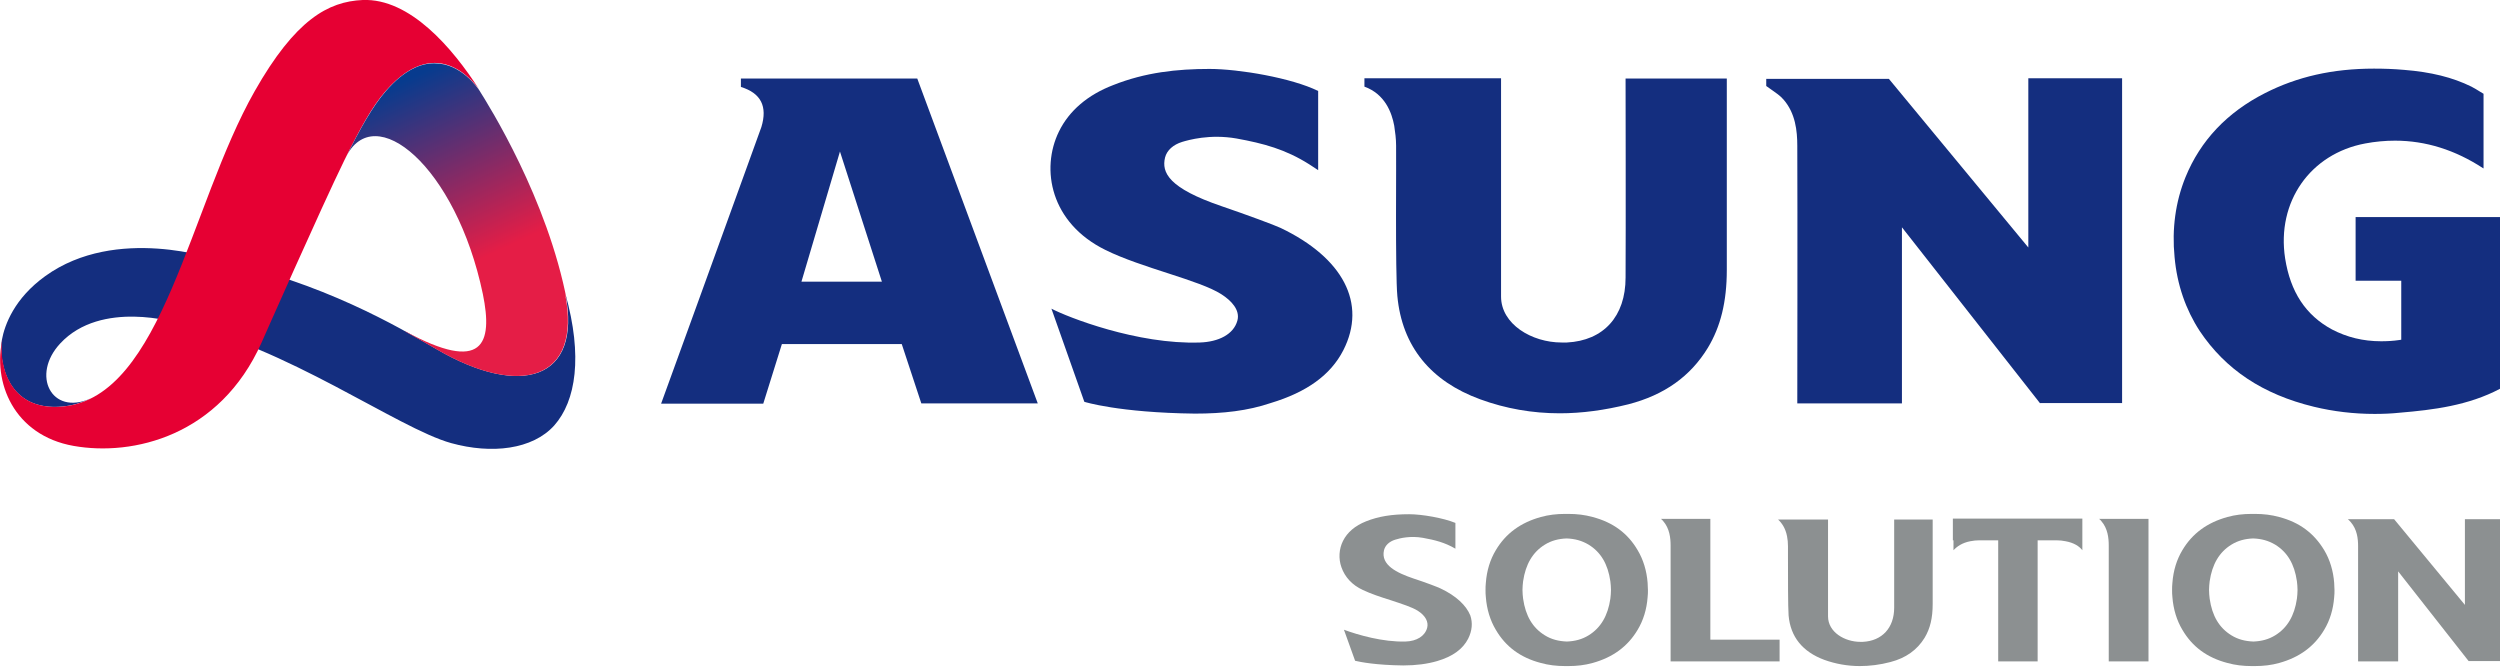
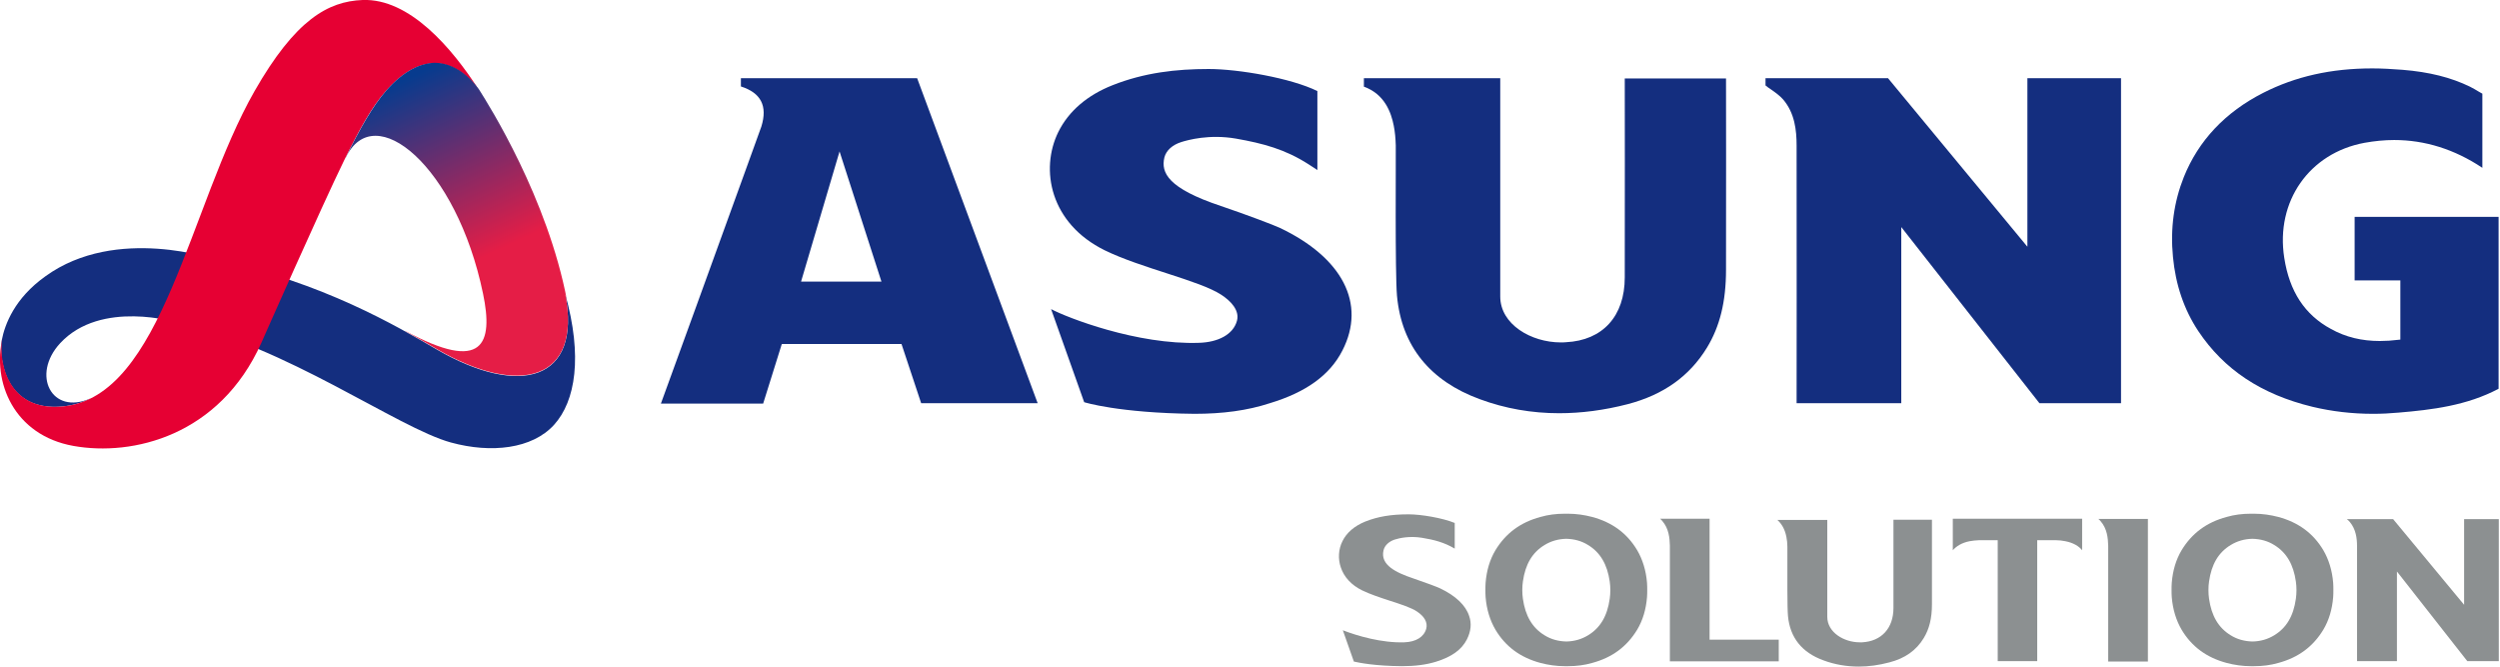
- <svg xmlns="http://www.w3.org/2000/svg" xmlns:xlink="http://www.w3.org/1999/xlink" version="1.1" id="레이어_1" x="0px" y="0px" viewBox="0 0 805.1 214.7" style="enable-background:new 0 0 805.1 214.7;" xml:space="preserve">
+ <svg xmlns="http://www.w3.org/2000/svg" xmlns:xlink="http://www.w3.org/1999/xlink" version="1.1" id="레이어_1" x="0px" y="0px" viewBox="0 0 1246.3 332.3" style="enable-background:new 0 0 1246.3 332.3;" xml:space="preserve">
  <style type="text/css">
	.st0{fill:#142E7F;}
	.st1{fill:#E60033;}
	
- 		.st2{clip-path:url(#SVGID_00000153671110602352476730000012308291835537389955_);fill:url(#SVGID_00000093148673965321555160000003756831846693790873_);}
+ 		.st2{clip-path:url(#SVGID_00000032615917750129510030000012258886001036664728_);fill:url(#SVGID_00000138568042831371975840000010454297288095134862_);}
	.st3{fill:#8C9091;}
</style>
  <g>
    <g>
-       <path class="st0" d="M758.6,69.9v20.5h14.7v19l-0.6,0.1c-2,0.3-4,0.4-5.9,0.4c-5.8,0-11-1.3-15.8-3.8    c-8.5-4.6-13.4-12.1-15.1-22.9c-2.8-18.2,8.1-33.7,25.8-37c3.2-0.6,6.4-0.9,9.6-0.9c9.9,0,19.4,3,28.4,8.9c0,0,0,0,0.1,0V30.2    c-0.3-0.2-0.7-0.4-1-0.6c-1-0.6-1.9-1.2-2.9-1.7c-6.1-3-13-4.7-21.7-5.4c-3.4-0.3-6.6-0.4-9.7-0.4c-13.3,0-24.7,2.6-35.1,7.9    c-12.2,6.2-20.8,15.3-25.6,27.1c-3.2,7.9-4.4,16.6-3.5,25.7c0.8,8.9,3.6,16.9,8.1,23.8c8.3,12.4,20.3,20.4,36.8,24.4    c6.2,1.5,12.8,2.3,19.5,2.3c2.7,0,5.4-0.1,8.2-0.4c10.7-0.9,22-2.3,32.2-7.7V69.9H758.6z" />
-       <path class="st0" d="M657,129.9l-44.5-56.7v56.7h-33.7c0,0,0.1-62.9,0-82.9c0-4.9-0.6-10.5-4.4-14.9c-1.1-1.3-2.5-2.2-3.9-3.2    c-0.6-0.4-1.1-0.8-1.7-1.2v-2.3h39.5l44.9,54.3V25.2h30.2v104.6H657z" />
-       <path class="st0" d="M502.3,133.1c-8.8,0-17.4-1.5-25.6-4.5c-15.9-5.8-25.2-17-26.7-33.3c-0.7-7.5-0.3-44.9-0.4-48.4    c0-2.2-0.3-4.4-0.6-6.4c-0.8-4.3-3-10.2-9.6-12.6v-2.7h44v70.3c0,8.9,9.9,14.8,19.5,14.8c0.5,0,1.1,0,1.7,0    c11.8-0.6,18.9-8.4,18.9-20.9c0.1-14.4,0-64.1,0-64.1h32.6c0,0,0,47.1,0,61.6c0,10.3-2,18.3-6.1,25.1c-5.6,9.2-14,15.2-25.6,18.2    C516.8,132.1,509.4,133.1,502.3,133.1" />
-       <path class="st0" d="M384.8,133.2c-24.6-0.3-35.6-3.8-35.6-3.8l-10.6-30c5.1,2.7,27.7,11.6,47.8,10.9c6-0.2,10.9-2.6,12.1-7.1    c0.9-3.4-2-6.4-5.1-8.4c-7.1-4.6-25.7-8.5-37.4-14.3c-17.7-8.7-20.9-26-15-38.1c3.3-6.8,9.4-11.9,17.5-15    c10.3-4.1,20.6-5.2,31-5.2c9.5,0,26.5,2.9,35,7.1v25.5l-0.3-0.2c-0.9-0.6-1.7-1.1-2.6-1.7c-7.6-4.8-14.6-6.7-23.4-8.3    c-8.6-1.5-15.5,0.5-17.5,1.1c-2.9,0.9-4.9,2.7-5.5,5c-1.2,4.9,1.2,9.9,18.2,15.7c8.2,2.8,17.1,6.1,19,7    c20.1,9.6,27.9,24.3,20.2,39.4c-4.1,8-11.8,13.5-23.4,17C401.8,132.3,393.9,133.2,384.8,133.2" />
-       <path class="st0" d="M212.9,130c0,0,20.9-57.5,27.6-76.1l4.7-13c2-6.6-0.1-10.9-6.6-12.9v-2.7h56.8l38.8,104.6h-37.5l-6.3-19.1    h-38.6l-6,19.2H212.9z M258.1,90.7h25.9l-13.5-41.9L258.1,90.7z" />
-       <path class="st0" d="M182.1,94.7c5.4,27.9-14.6,33.4-41.4,17.8c-12.6-7.3-36.7-21.6-71.1-28.9c0,0-32.1-11.2-55,5.3    c-10,7.2-13.1,15.7-14,20.6c-1,6.5,1.4,23.2,19.7,21.4c3.1-0.3,6-1.2,8.8-2.5l-0.1,0c-12.4,5.5-19.1-7.6-9.6-17.8    c13.2-14.2,37.7-6.6,37.7-6.6c34.9,7.4,70.9,33.9,88.2,38.7c13,3.6,26.2,2.1,33.2-5.7C185.5,129.1,187.7,114.7,182.1,94.7" />
-       <path class="st1" d="M82,29.4c-21,37-29.5,98.3-61.6,101.5c-19.2,1.9-20.9-16.5-19.5-22.2c-3.5,14.4,3.6,31.5,22.8,34.9    c19.1,3.4,47.1-3.2,60.5-33.2c0,0,19.3-43.7,26.7-58.8c4.9-9.9,8.9-17.3,13.4-22.4c17.2-19.6,29.5-0.9,30-0.4    C145.7,15.4,132-0.6,116.8,0C105.7,0.5,95.1,6.3,82,29.4" />
+       <path class="st0" d="M1174.3,108.1v31.7h22.8v29.5l-1,0.1c-3.2,0.4-6.2,0.6-9.2,0.6c-9,0-17-1.9-24.4-6    c-13.1-7.1-20.7-18.7-23.3-35.5c-4.4-28.1,12.5-52.2,40-57.3c5-0.9,10-1.4,14.8-1.4c15.3,0,30.1,4.6,43.9,13.8c0,0,0.1,0,0.1,0.1    v-37c-0.5-0.3-1-0.6-1.6-0.9c-1.5-0.9-3-1.8-4.6-2.6c-9.5-4.6-20.2-7.3-33.6-8.4c-5.2-0.4-10.3-0.7-15.1-0.7    c-20.5,0-38.3,4-54.4,12.2c-18.9,9.6-32.3,23.8-39.6,42c-4.9,12.3-6.8,25.6-5.4,39.8c1.3,13.8,5.5,26.2,12.6,36.9    c12.8,19.2,31.4,31.6,57,37.8c9.6,2.3,19.8,3.5,30.2,3.5c4.2,0,8.4-0.2,12.7-0.6c16.6-1.4,34.1-3.5,49.9-11.9v-85.7H1174.3z" />
+       <path class="st0" d="M1017.1,201l-68.9-87.8V201H896c0,0,0.1-97.3,0-128.4c0-7.6-0.9-16.3-6.8-23.1c-1.7-1.9-3.8-3.4-6.1-5    c-0.9-0.6-1.8-1.2-2.6-1.9v-3.6h61.1l69.5,84v-84h46.7v162H1017.1z" />
+       <path class="st0" d="M777.6,206c-13.6,0-26.9-2.3-39.6-7c-24.6-9-39-26.3-41.3-51.6c-1-11.6-0.5-69.5-0.6-74.9    c-0.1-3.5-0.4-6.8-1-9.8c-1.3-6.7-4.6-15.8-14.9-19.5V39h68v108.8c0,13.9,15.4,22.9,30.2,22.9c0.9,0,1.7,0,2.6-0.1    c18.3-0.9,29.3-13,29.3-32.3c0.1-22.3,0-99.2,0-99.2h50.5c0,0,0.1,72.9,0,95.4c0,15.9-3.1,28.3-9.5,38.8    c-8.7,14.2-21.6,23.5-39.6,28.2C800.1,204.5,788.6,206,777.6,206" />
+       <path class="st0" d="M595.7,206.3c-38-0.4-55-5.8-55-5.8l-16.5-46.4c7.9,4.2,42.9,17.9,73.9,16.8c9.2-0.3,16.9-4,18.8-11    c1.4-5.2-3.1-9.9-7.9-13c-10.9-7.1-39.8-13.2-58-22.1c-27.3-13.4-32.4-40.3-23.2-59c5.2-10.5,14.6-18.4,27-23.3    c15.9-6.3,31.8-8.1,48-8.1c14.7,0,41,4.5,54.2,11v39.4l-0.4-0.3c-1.4-0.9-2.7-1.8-4-2.6c-11.7-7.5-22.6-10.4-36.2-12.8    c-13.3-2.3-24,0.7-27.2,1.7c-4.5,1.4-7.6,4.2-8.5,7.7c-1.8,7.6,1.8,15.4,28.2,24.2c12.7,4.3,26.4,9.5,29.4,10.9    c31.1,14.8,43.2,37.7,31.2,61.1c-6.3,12.4-18.3,20.9-36.2,26.3C622,204.7,609.7,206.3,595.7,206.3" />
+       <path class="st0" d="M329.6,201.2c0,0,32.4-89,42.8-117.9l7.3-20.2c3.2-10.3-0.2-16.8-10.2-20V39h87.9l60.1,162h-58.1l-9.8-29.5    h-59.7l-9.3,29.7H329.6z M399.5,140.4h40.1l-20.9-64.9L399.5,140.4z" />
+       <path class="st0" d="M281.9,146.6c8.4,43.2-22.6,51.7-64.1,27.6c-19.6-11.4-56.8-33.5-110-44.7c0,0-49.7-17.4-85.1,8.2    C7.2,148.7,2.4,161.8,0.9,169.5c-1.6,10,2.1,35.9,30.5,33.1c4.9-0.5,9.4-1.8,13.6-3.9l-0.1,0c-19.1,8.4-29.5-11.8-14.9-27.6    c20.4-22,58.4-10.3,58.4-10.3c54,11.5,109.8,52.5,136.5,59.8c20.1,5.5,40.5,3.2,51.4-8.8C287.1,199.9,290.6,177.6,281.9,146.6" />
+       <path class="st1" d="M126.9,45.5c-32.6,57.2-45.7,152.2-95.4,157.1C1.9,205.5-0.8,177,1.3,168.2C-4.1,190.5,7,217,36.6,222.3    c29.5,5.3,72.9-5,93.7-51.3c0,0,29.9-67.7,41.3-91c7.5-15.3,13.8-26.7,20.8-34.6c26.7-30.4,45.7-1.4,46.4-0.6    c-13.4-20.9-34.6-45.7-58-44.8C163.6,0.7,147.3,9.8,126.9,45.5" />
      <g>
        <defs>
-           <path id="SVGID_1_" d="M124.3,29.3c-4.3,4.9-8.3,12.1-13,21.5c0,0,0,0,0,0c9.1-19,35.6,2.7,44.2,43.9c3.3,16.1,0.1,25.6-25,12      l0,0.1c3.9,2.1,7.3,4.1,10.1,5.7c26.8,15.6,46.8,10.1,41.4-17.8c0.2,0.8,0.4,1.5,0.6,2.3c-6.3-33-25.1-62.9-28.3-68      c-0.3-0.4-5.7-8.6-14.3-8.6C135.6,20.3,130.2,22.5,124.3,29.3" />
+           <path id="SVGID_1_" d="M192.5,45.3c-6.7,7.7-12.9,18.7-20.1,33.2c0,0,0,0,0.1,0c14.1-29.5,55.2,4.2,68.4,67.9      c5.2,24.9,0.2,39.7-38.7,18.6l0,0.1c6,3.3,11.3,6.4,15.6,8.9c41.5,24.1,72.5,15.6,64.1-27.6c0.3,1.2,0.6,2.3,0.9,3.5      c-9.7-51.1-38.9-97.4-43.9-105.3c-0.5-0.6-8.9-13.3-22.1-13.3C209.9,31.5,201.6,34.9,192.5,45.3" />
        </defs>
-         <clipPath id="SVGID_00000058565329474779943100000018385870603997903279_">
+         <clipPath id="SVGID_00000129903155098054908570000005775845992599283850_">
          <use xlink:href="#SVGID_1_" style="overflow:visible;" />
        </clipPath>
-         <linearGradient id="SVGID_00000119089741369134821600000012199031483888637106_" gradientUnits="userSpaceOnUse" x1="-271.555" y1="517.941" x2="-268.396" y2="517.941" gradientTransform="matrix(13.8979 29.8041 29.8041 -13.8979 -11535.19 15318.956)">
+         <linearGradient id="SVGID_00000120548625113044222100000015863426162757343662_" gradientUnits="userSpaceOnUse" x1="-54.843" y1="600.592" x2="-49.953" y2="600.592" gradientTransform="matrix(13.8979 29.8041 29.8041 -13.8979 -16940.494 10023.647)">
          <stop offset="0" style="stop-color:#073B8E" />
          <stop offset="0.6" style="stop-color:#E51D46" />
          <stop offset="1" style="stop-color:#E51D46" />
        </linearGradient>
-         <polygon style="clip-path:url(#SVGID_00000058565329474779943100000018385870603997903279_);fill:url(#SVGID_00000119089741369134821600000012199031483888637106_);" points="     173.9,-8.8 228.7,108.8 124.9,157.2 70.1,39.6    " />
+         <polygon style="clip-path:url(#SVGID_00000129903155098054908570000005775845992599283850_);fill:url(#SVGID_00000120548625113044222100000015863426162757343662_);" points="     269.2,-13.7 354.1,168.4 193.4,243.3 108.5,61.2    " />
      </g>
    </g>
    <g>
-       <path class="st3" d="M463.9,189.5c-0.8-0.4-4.7-1.9-8.7-3.2c-5.3-1.8-10.6-4.3-9.5-9.1c0.4-1.6,1.7-2.8,3.6-3.4    c1.6-0.5,4.9-1.3,8.9-0.6c3.9,0.7,7.1,1.5,10.5,3.5v-8.3c-3.9-1.6-10.8-2.8-14.9-2.8c-5.6,0-9.9,0.7-13.9,2.3    c-3.5,1.4-6,3.5-7.4,6.3c-1.3,2.6-1.5,5.7-0.5,8.5c1.1,3.1,3.4,5.7,6.9,7.3c2.5,1.2,5.8,2.3,9,3.3c3.6,1.2,6.8,2.2,8.7,3.4    c2.5,1.6,3.5,3.6,3,5.5c-0.7,2.6-3.3,4.3-7,4.4c-7.2,0.2-15.2-2.1-19.8-3.8l3.6,10c1.7,0.4,6.7,1.4,15.5,1.5    c4.2,0,7.8-0.5,10.9-1.4c5.1-1.5,8.3-3.9,10-7.2c1.3-2.6,1.5-5.1,0.7-7.5C472.2,195,469,191.9,463.9,189.5z" />
-       <path class="st3" d="M676.7,167.8c2.1,2.4,2.4,5.5,2.4,7.9c0,8.1,0,31.2,0,37.3h12.8v-45.9H676    C676.2,167.3,676.5,167.5,676.7,167.8z" />
-       <path class="st3" d="M530.6,187.7c-0.3-3.9-1.4-7.5-3.2-10.5c-3.2-5.5-8-9-14.5-10.7c-2.5-0.7-5.1-1-7.8-1H504    c-2.7,0-5.3,0.3-7.8,1c-6.5,1.8-11.3,5.3-14.5,10.7c-1.8,3-2.9,6.5-3.2,10.5c-0.1,0.8-0.1,1.6-0.1,2.3c0,0.8,0,1.5,0.1,2.3    c0.3,3.9,1.4,7.5,3.2,10.5c3.2,5.5,8,9,14.5,10.7c2.5,0.7,5.1,1,7.8,1h1.1c2.7,0,5.3-0.3,7.8-1c6.5-1.8,11.3-5.3,14.5-10.7    c1.8-3,2.9-6.5,3.2-10.5c0.1-0.8,0.1-1.6,0.1-2.3C530.7,189.3,530.6,188.5,530.6,187.7L530.6,187.7z M518.6,192.8L518.6,192.8    c-0.8,5.5-3.1,9.4-7,11.8c-2.1,1.3-4.4,1.9-7,2c-2.7-0.1-5-0.7-7.1-2c-3.9-2.4-6.2-6.2-7-11.8c-0.1-0.9-0.2-1.8-0.2-2.8    c0-1,0.1-1.9,0.2-2.8c0.8-5.5,3.1-9.4,7-11.8c2.1-1.3,4.4-1.9,7-2c2.7,0.1,4.9,0.7,7.1,2c3.9,2.4,6.2,6.2,7,11.8    c0.1,0.9,0.2,1.8,0.2,2.8C518.8,191,518.7,191.9,518.6,192.8z" />
-       <path class="st3" d="M751.7,187.7c-0.3-3.9-1.4-7.5-3.2-10.5c-3.3-5.5-8-9-14.5-10.7c-2.5-0.7-5.1-1-7.8-1h-1.1    c-2.7,0-5.3,0.3-7.8,1c-6.5,1.8-11.3,5.3-14.5,10.7c-1.8,3-2.9,6.5-3.2,10.5c-0.1,0.8-0.1,1.6-0.1,2.3c0,0.8,0,1.5,0.1,2.3    c0.3,3.9,1.4,7.5,3.2,10.5c3.2,5.5,8,9,14.5,10.7c2.5,0.7,5.1,1,7.8,1h1.1c2.7,0,5.3-0.3,7.8-1c6.5-1.8,11.3-5.3,14.5-10.7    c1.8-3,2.9-6.5,3.2-10.5c0.1-0.8,0.1-1.6,0.1-2.3C751.8,189.3,751.7,188.5,751.7,187.7L751.7,187.7z M739.7,192.8L739.7,192.8    c-0.8,5.5-3.1,9.4-7,11.8c-2.1,1.3-4.4,1.9-7,2c-2.7-0.1-5-0.7-7.1-2c-3.9-2.4-6.2-6.2-7-11.8c-0.1-0.9-0.2-1.8-0.2-2.8    c0-1,0.1-1.9,0.2-2.8c0.8-5.5,3.1-9.4,7-11.8c2.1-1.3,4.4-1.9,7-2c2.7,0.1,4.9,0.7,7.1,2c3.9,2.4,6.2,6.2,7,11.8    c0.1,0.9,0.2,1.8,0.2,2.8C739.9,191,739.8,191.9,739.7,192.8z" />
-       <path class="st3" d="M793.8,167.2v27.6L771,167.2h-14.9c0.3,0.3,0.6,0.5,0.9,0.9c2.1,2.4,2.4,5.4,2.4,7.8c0,8.1,0,31.2,0,37.1    h12.9V184l22.7,28.9h10.2v-45.7H793.8z" />
-       <path class="st3" d="M610,167.4c0,5.1,0,22.6,0,28.3c0,6.5-3.9,10.7-10.1,11c-0.3,0-0.6,0-0.8,0c-5,0-10.4-3.1-10.4-8.2v-31.2    h-16.1c1.2,1.1,2.4,2.8,2.9,5.4c0.2,1,0.3,2.1,0.3,3.2c0,0.4,0,1.8,0,3.7c0,5.6,0,16.1,0.2,18.6c0.6,6.9,4.5,11.7,11.5,14.3    c3.6,1.3,7.5,2,11.4,2c3.2,0,6.5-0.4,9.9-1.3c5-1.3,8.6-3.9,11-7.8c1.8-3,2.6-6.4,2.6-10.9c0-5.7,0-22.3,0-27.2H610z" />
-       <path class="st3" d="M550.8,174.7v-7.6l-15.9,0c0.3,0.2,0.5,0.5,0.7,0.7c2.1,2.4,2.4,5.5,2.4,7.9c0,8.1,0,31.2,0,37.3h12.8v0h22.3    v-7h-22.3V174.7z" />
-       <path class="st3" d="M629.1,174v3.2c1.1-1.2,2.8-2.4,5.4-2.9c1-0.2,2-0.3,3-0.3h6v39h12.7v-39h6c1,0,2.1,0.1,3,0.3    c2.7,0.5,4.4,1.6,5.4,2.9V174v-7h-41.7V174z" />
+       <path class="st3" d="M718.2,293.3c-1.2-0.6-7.3-2.9-13.5-5c-8.3-2.8-16.5-6.6-14.7-14c0.6-2.4,2.6-4.3,5.5-5.3    c2.5-0.8,7.6-1.9,13.7-0.9c6.1,1,11.1,2.3,16.3,5.4v-12.8c-6.1-2.5-16.8-4.3-23-4.3c-8.7,0-15.3,1.1-21.6,3.6    c-5.4,2.2-9.3,5.5-11.4,9.8c-2,4-2.3,8.8-0.8,13.1c1.6,4.8,5.3,8.8,10.6,11.4c3.9,1.9,9,3.6,13.9,5.2c5.6,1.8,10.5,3.4,13.4,5.3    c3.8,2.5,5.5,5.5,4.7,8.6c-1.1,4.1-5.1,6.6-10.9,6.8c-11.2,0.4-23.5-3.2-30.7-6l5.5,15.6c2.7,0.6,10.4,2.2,24,2.3    c6.5,0,12-0.7,16.9-2.2c7.8-2.4,12.9-6,15.5-11.2c2-4,2.4-7.9,1.1-11.6C731,301.8,726,297,718.2,293.3z" />
+       <path class="st3" d="M1047.6,259.8c3.3,3.8,3.7,8.5,3.8,12.3c0,12.6,0,48.3,0,57.7h19.8v-71.1h-24.7    C1046.8,259,1047.2,259.3,1047.6,259.8z" />
+       <path class="st3" d="M821.4,290.5c-0.5-6.1-2.2-11.6-4.9-16.2c-5-8.4-12.4-13.9-22.5-16.6c-3.8-1-7.9-1.6-12-1.6h-1.7    c-4.2,0-8.2,0.5-12,1.6c-10.1,2.7-17.4,8.2-22.5,16.6c-2.8,4.7-4.4,10.1-4.9,16.2c-0.1,1.2-0.1,2.4-0.1,3.6c0,1.2,0,2.4,0.1,3.6    c0.5,6.1,2.2,11.6,4.9,16.2c5,8.4,12.4,13.9,22.5,16.6c3.8,1,7.9,1.6,12,1.6h1.7c4.2,0,8.2-0.5,12-1.6    c10.1-2.7,17.4-8.2,22.5-16.6c2.8-4.7,4.4-10.1,4.9-16.2c0.1-1.2,0.1-2.4,0.1-3.6C821.5,293,821.5,291.8,821.4,290.5L821.4,290.5z     M802.8,298.5L802.8,298.5c-1.2,8.6-4.7,14.5-10.8,18.2c-3.3,2-6.8,3-10.8,3.1c-4.1-0.1-7.7-1.1-10.9-3.1    c-6.1-3.7-9.6-9.7-10.8-18.2c-0.2-1.4-0.3-2.8-0.3-4.3c0-1.6,0.1-3,0.3-4.3c1.2-8.6,4.7-14.5,10.8-18.2c3.3-2,6.8-3,10.8-3.1    c4.1,0.1,7.7,1.1,10.9,3.1c6.1,3.7,9.6,9.7,10.8,18.2c0.2,1.4,0.3,2.8,0.3,4.3C803.1,295.7,803,297.1,802.8,298.5z" />
+       <path class="st3" d="M1163.6,290.5c-0.5-6.1-2.2-11.6-4.9-16.2c-5-8.4-12.4-13.9-22.5-16.6c-3.8-1-7.9-1.6-12-1.6h-1.7    c-4.2,0-8.2,0.5-12,1.6c-10.1,2.7-17.4,8.2-22.5,16.6c-2.8,4.7-4.4,10.1-4.9,16.2c-0.1,1.2-0.1,2.4-0.1,3.6c0,1.2,0,2.4,0.1,3.6    c0.5,6.1,2.2,11.6,4.9,16.2c5,8.4,12.4,13.9,22.5,16.6c3.8,1,7.9,1.6,12,1.6h1.7c4.2,0,8.2-0.5,12-1.6    c10.1-2.7,17.4-8.2,22.5-16.6c2.8-4.7,4.4-10.1,4.9-16.2c0.1-1.2,0.1-2.4,0.1-3.6C1163.7,293,1163.7,291.8,1163.6,290.5    L1163.6,290.5z M1145,298.5L1145,298.5c-1.2,8.6-4.7,14.5-10.8,18.2c-3.3,2-6.8,3-10.8,3.1c-4.1-0.1-7.7-1.1-10.9-3.1    c-6.1-3.7-9.6-9.7-10.8-18.2c-0.2-1.4-0.3-2.8-0.3-4.3c0-1.6,0.1-3,0.3-4.3c1.2-8.6,4.7-14.5,10.8-18.2c3.3-2,6.8-3,10.8-3.1    c4.1,0.1,7.7,1.1,10.9,3.1c6.1,3.7,9.6,9.7,10.8,18.2c0.2,1.4,0.3,2.8,0.3,4.3C1145.3,295.7,1145.2,297.1,1145,298.5z" />
+       <path class="st3" d="M1228.9,258.8v42.7l-35.4-42.7h-23.1c0.5,0.4,1,0.8,1.4,1.3c3.2,3.7,3.7,8.4,3.7,12.1c0,12.5,0,48.3,0,57.4    h19.9v-44.7l35.1,44.7h15.7v-70.8H1228.9z" />
+       <path class="st3" d="M944.3,259.2c0,7.8,0,35,0,43.9c0,10.1-6,16.6-15.6,17.1c-0.5,0-0.9,0-1.3,0c-7.7,0-16.1-4.9-16.1-12.7v-48.3    h-24.9c1.9,1.7,3.7,4.3,4.5,8.4c0.3,1.6,0.5,3.2,0.5,4.9c0,0.6,0,2.8,0,5.7c0,8.7-0.1,24.9,0.3,28.9c1,10.7,6.9,18.2,17.7,22.1    c5.6,2.1,11.6,3.1,17.6,3.1c4.9,0,10.1-0.7,15.3-2.1c7.8-2,13.4-6,17.1-12.1c2.8-4.6,4.1-9.9,4.1-16.9c0-8.8,0-34.5,0-42.1H944.3z    " />
+       <path class="st3" d="M852.6,270.4v-11.8l-24.7,0c0.4,0.3,0.8,0.7,1.1,1.1c3.3,3.8,3.7,8.5,3.8,12.3c0,12.6,0,48.3,0,57.7h19.8v0    h34.5v-10.8h-34.5V270.4z" />
+       <path class="st3" d="M973.9,269.4v4.9c1.7-1.9,4.3-3.7,8.4-4.5c1.5-0.3,3.1-0.4,4.7-0.5h9.3v60.3h19.7v-60.3h9.3    c1.6,0,3.2,0.2,4.7,0.5c4.1,0.8,6.8,2.5,8.4,4.5v-4.9v-10.8h-64.5V269.4z" />
    </g>
  </g>
</svg>
